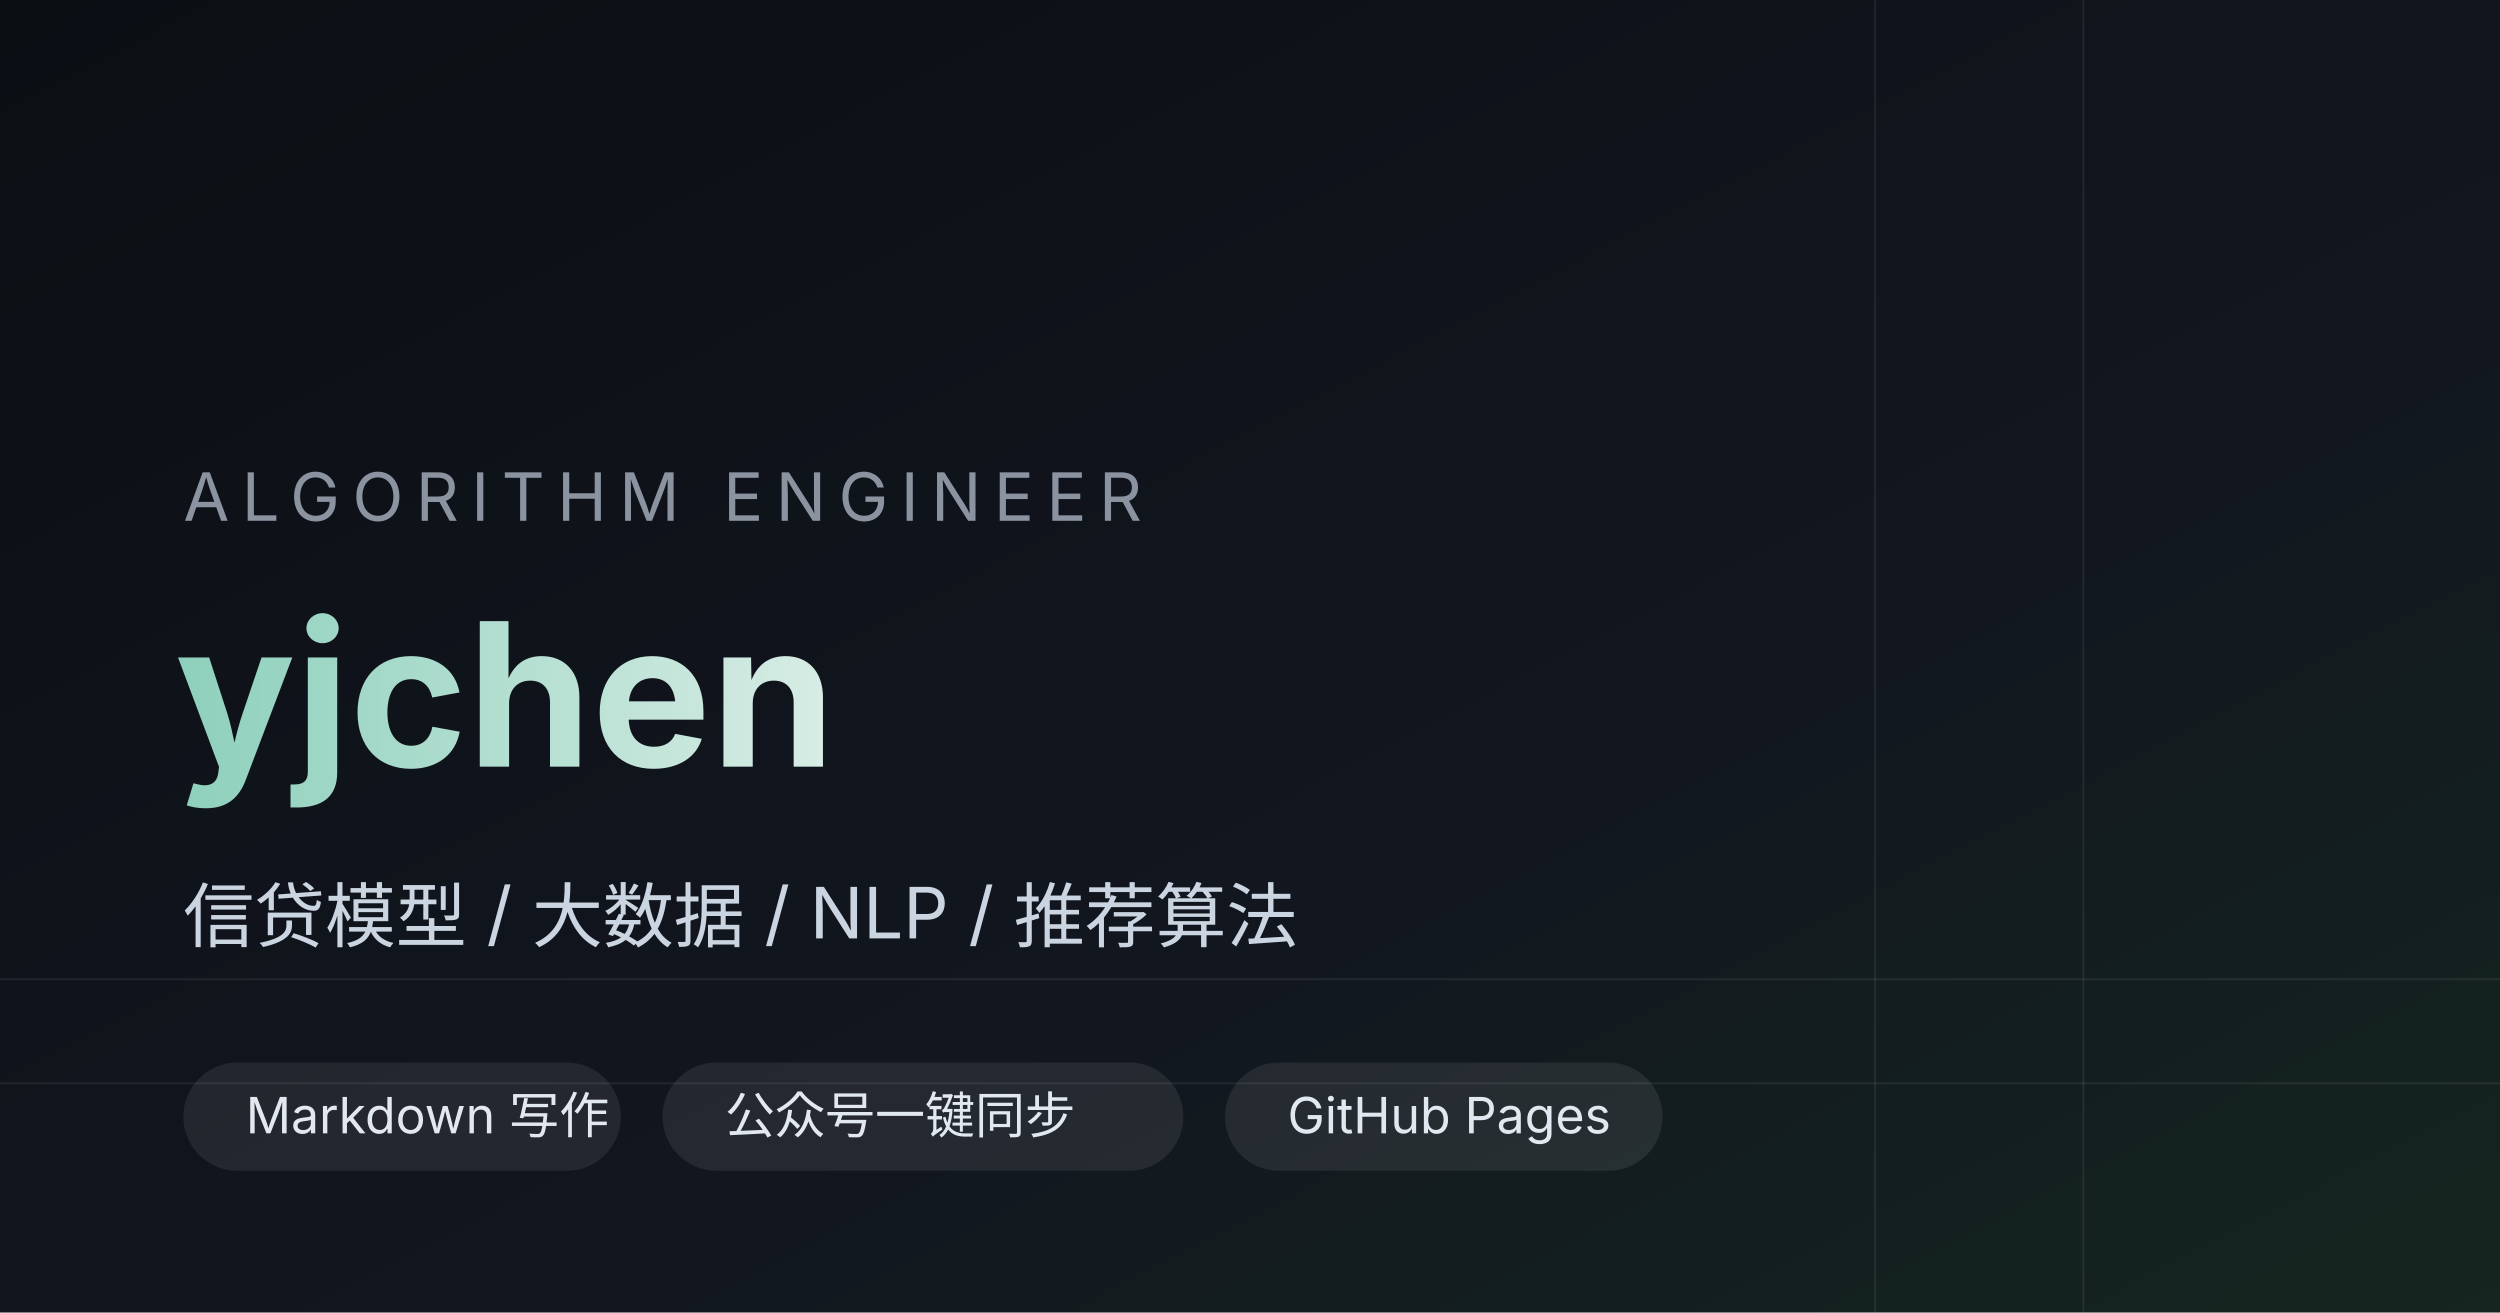
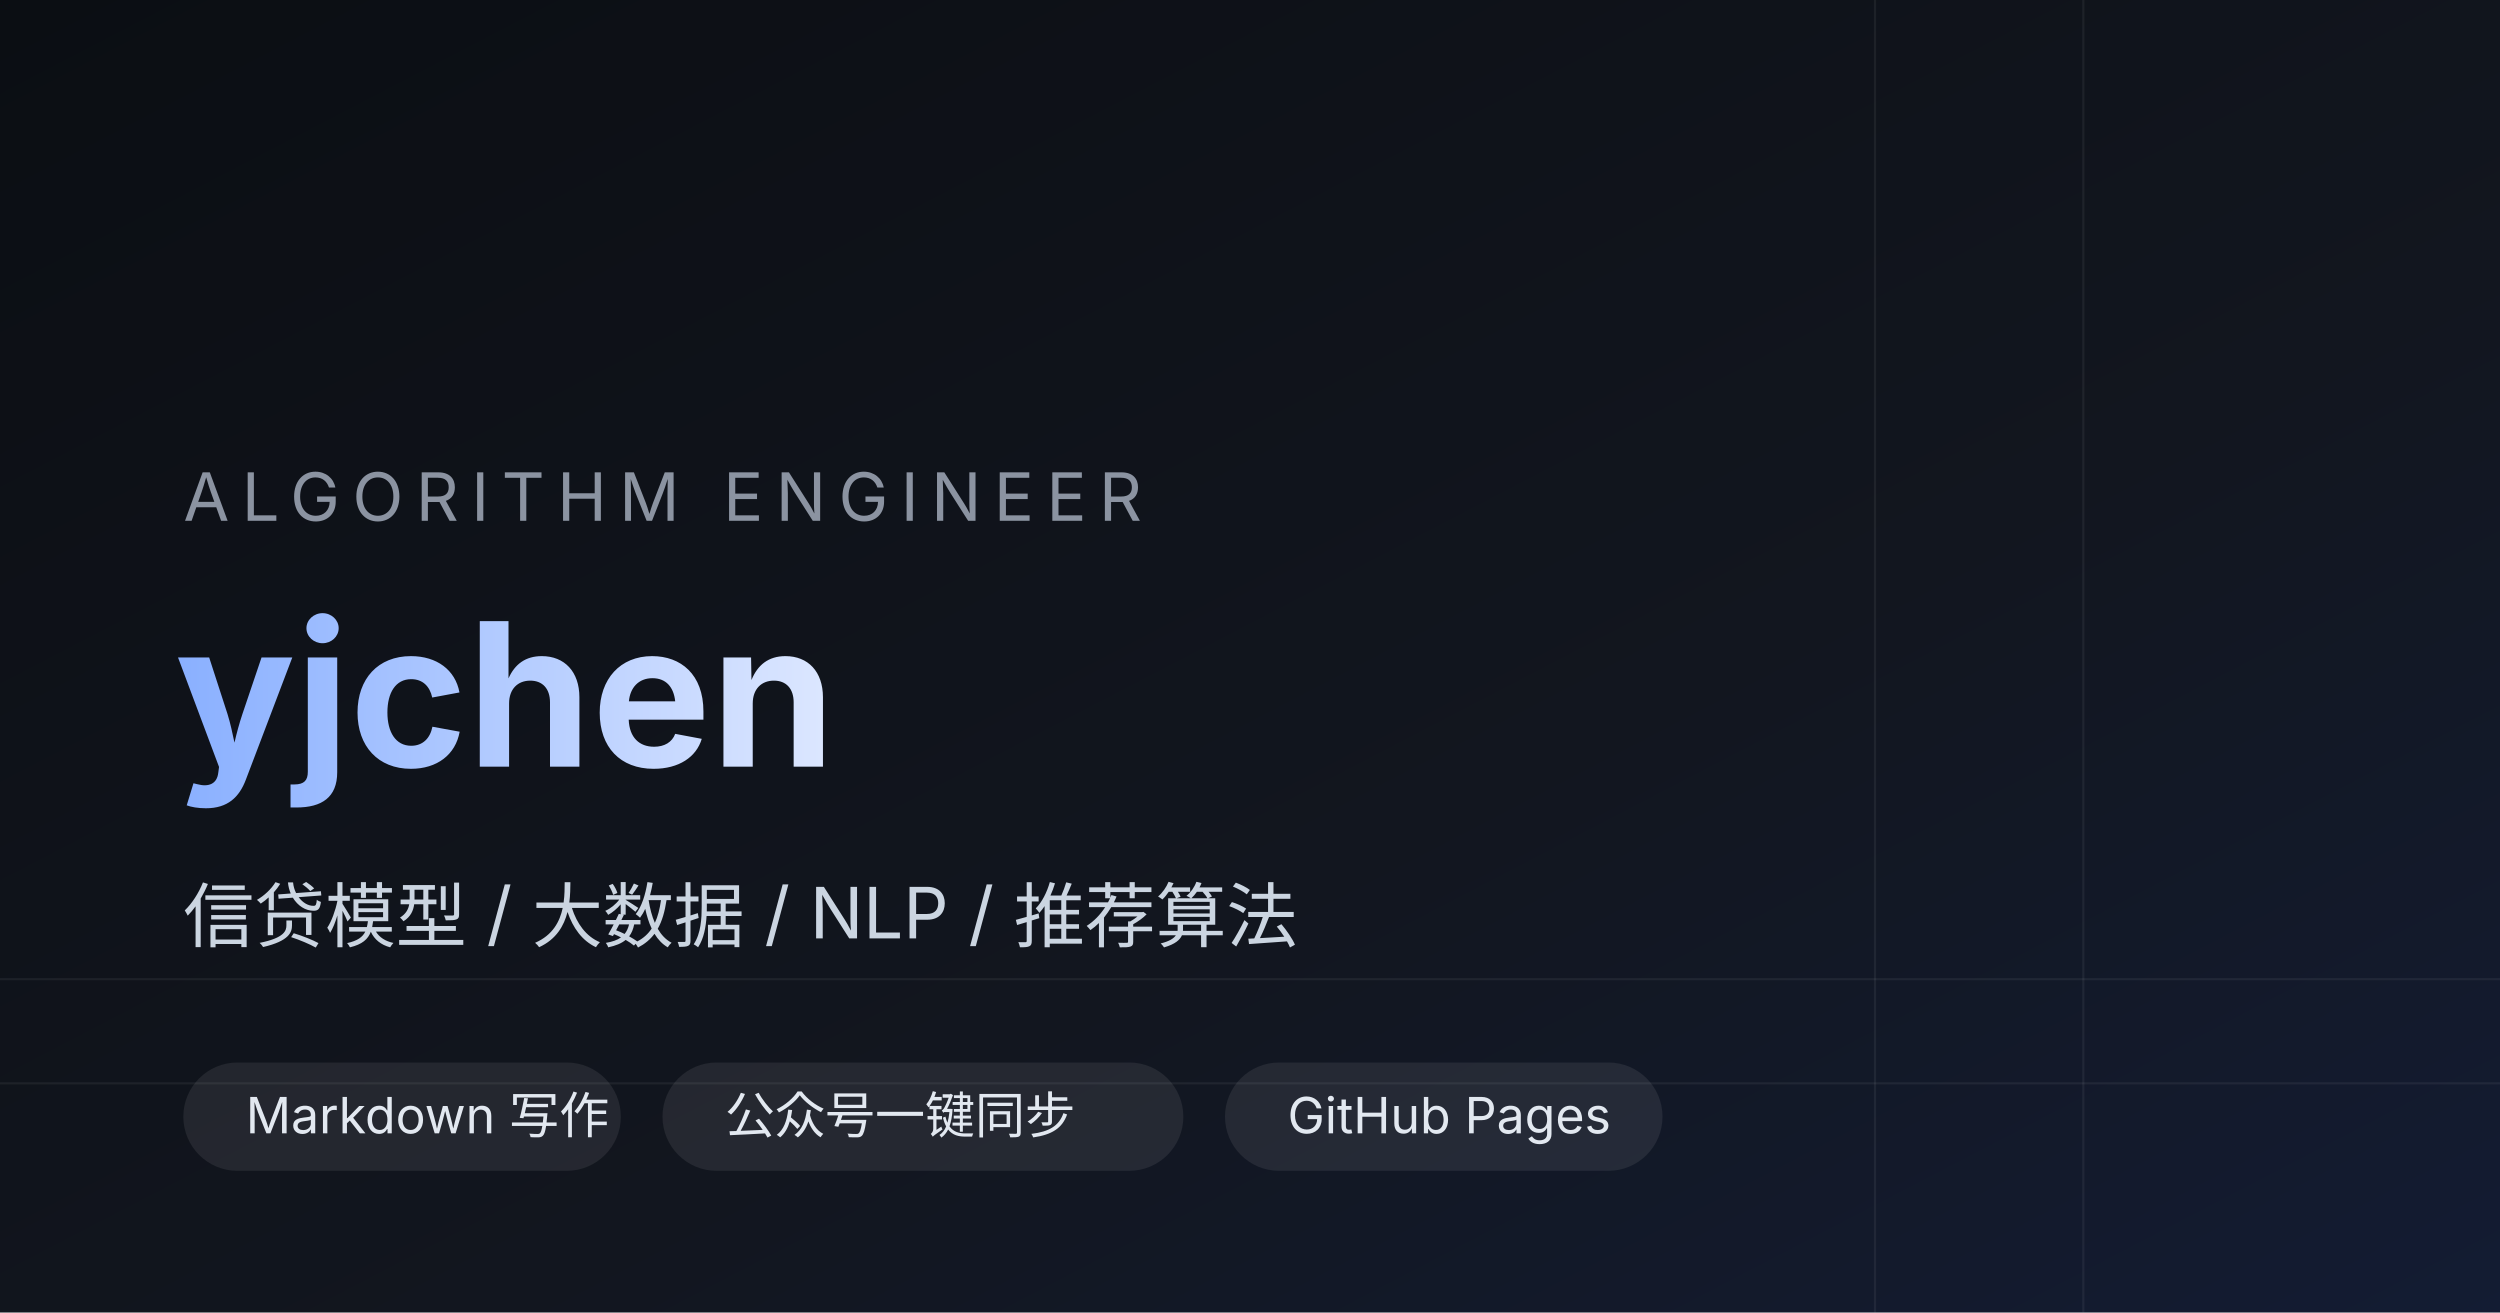
<svg xmlns="http://www.w3.org/2000/svg" viewBox="0 0 1200 630" width="1200" height="630" role="img" aria-label="yjchen 的个人博客">
  <defs>
    <linearGradient id="bg" x1="0" y1="0" x2="1" y2="1">
      <stop offset="0%" stop-color="#0b0e13" />
      <stop offset="60%" stop-color="#12161f" />
-       <stop offset="100%" stop-color="#14261f" />
+       <stop offset="100%" stop-color="#131c33" />
    </linearGradient>
    <linearGradient id="textGrad" x1="0" y1="0" x2="1" y2="0">
-       <stop offset="0%" stop-color="#8ed0bc" />
-       <stop offset="100%" stop-color="#d6ece4" />
+       <stop offset="0%" stop-color="#8ab0ff" />
+       <stop offset="100%" stop-color="#dbe6ff" />
    </linearGradient>
  </defs>
  <rect width="1200" height="630" fill="url(#bg)" />
-   <g fill="none" stroke="#ffffff" stroke-opacity="0.07">
+   <g fill="none" stroke="#ffffff" stroke-opacity="0.06">
    <path d="M0 470h1200M0 520h1200" />
    <path d="M900 0v630M1000 0v630" />
  </g>
  <text x="88" y="250" font-family="-apple-system, 'PingFang SC', 'Microsoft YaHei', sans-serif" font-size="32" fill="#8b93a1" letter-spacing="6">ALGORITHM ENGINEER</text>
  <text x="84" y="368" font-family="-apple-system, 'PingFang SC', 'Microsoft YaHei', sans-serif" font-size="96" font-weight="700" fill="url(#textGrad)">yjchen</text>
  <text x="88" y="452" font-family="-apple-system, 'PingFang SC', 'Microsoft YaHei', sans-serif" font-size="34" fill="#cbd5e1">信贷模型 / 大数据 / NLP / 推荐算法</text>
  <g font-family="-apple-system, 'PingFang SC', sans-serif" font-size="24" fill="#e2e8f0">
    <rect x="88" y="510" width="210" height="52" rx="26" fill="#ffffff" fill-opacity="0.08" />
    <text x="118" y="544">Markdown 写作</text>
    <rect x="318" y="510" width="250" height="52" rx="26" fill="#ffffff" fill-opacity="0.08" />
    <text x="348" y="544">公众号一键同步</text>
    <rect x="588" y="510" width="210" height="52" rx="26" fill="#ffffff" fill-opacity="0.08" />
    <text x="618" y="544">GitHub Pages</text>
  </g>
</svg>
